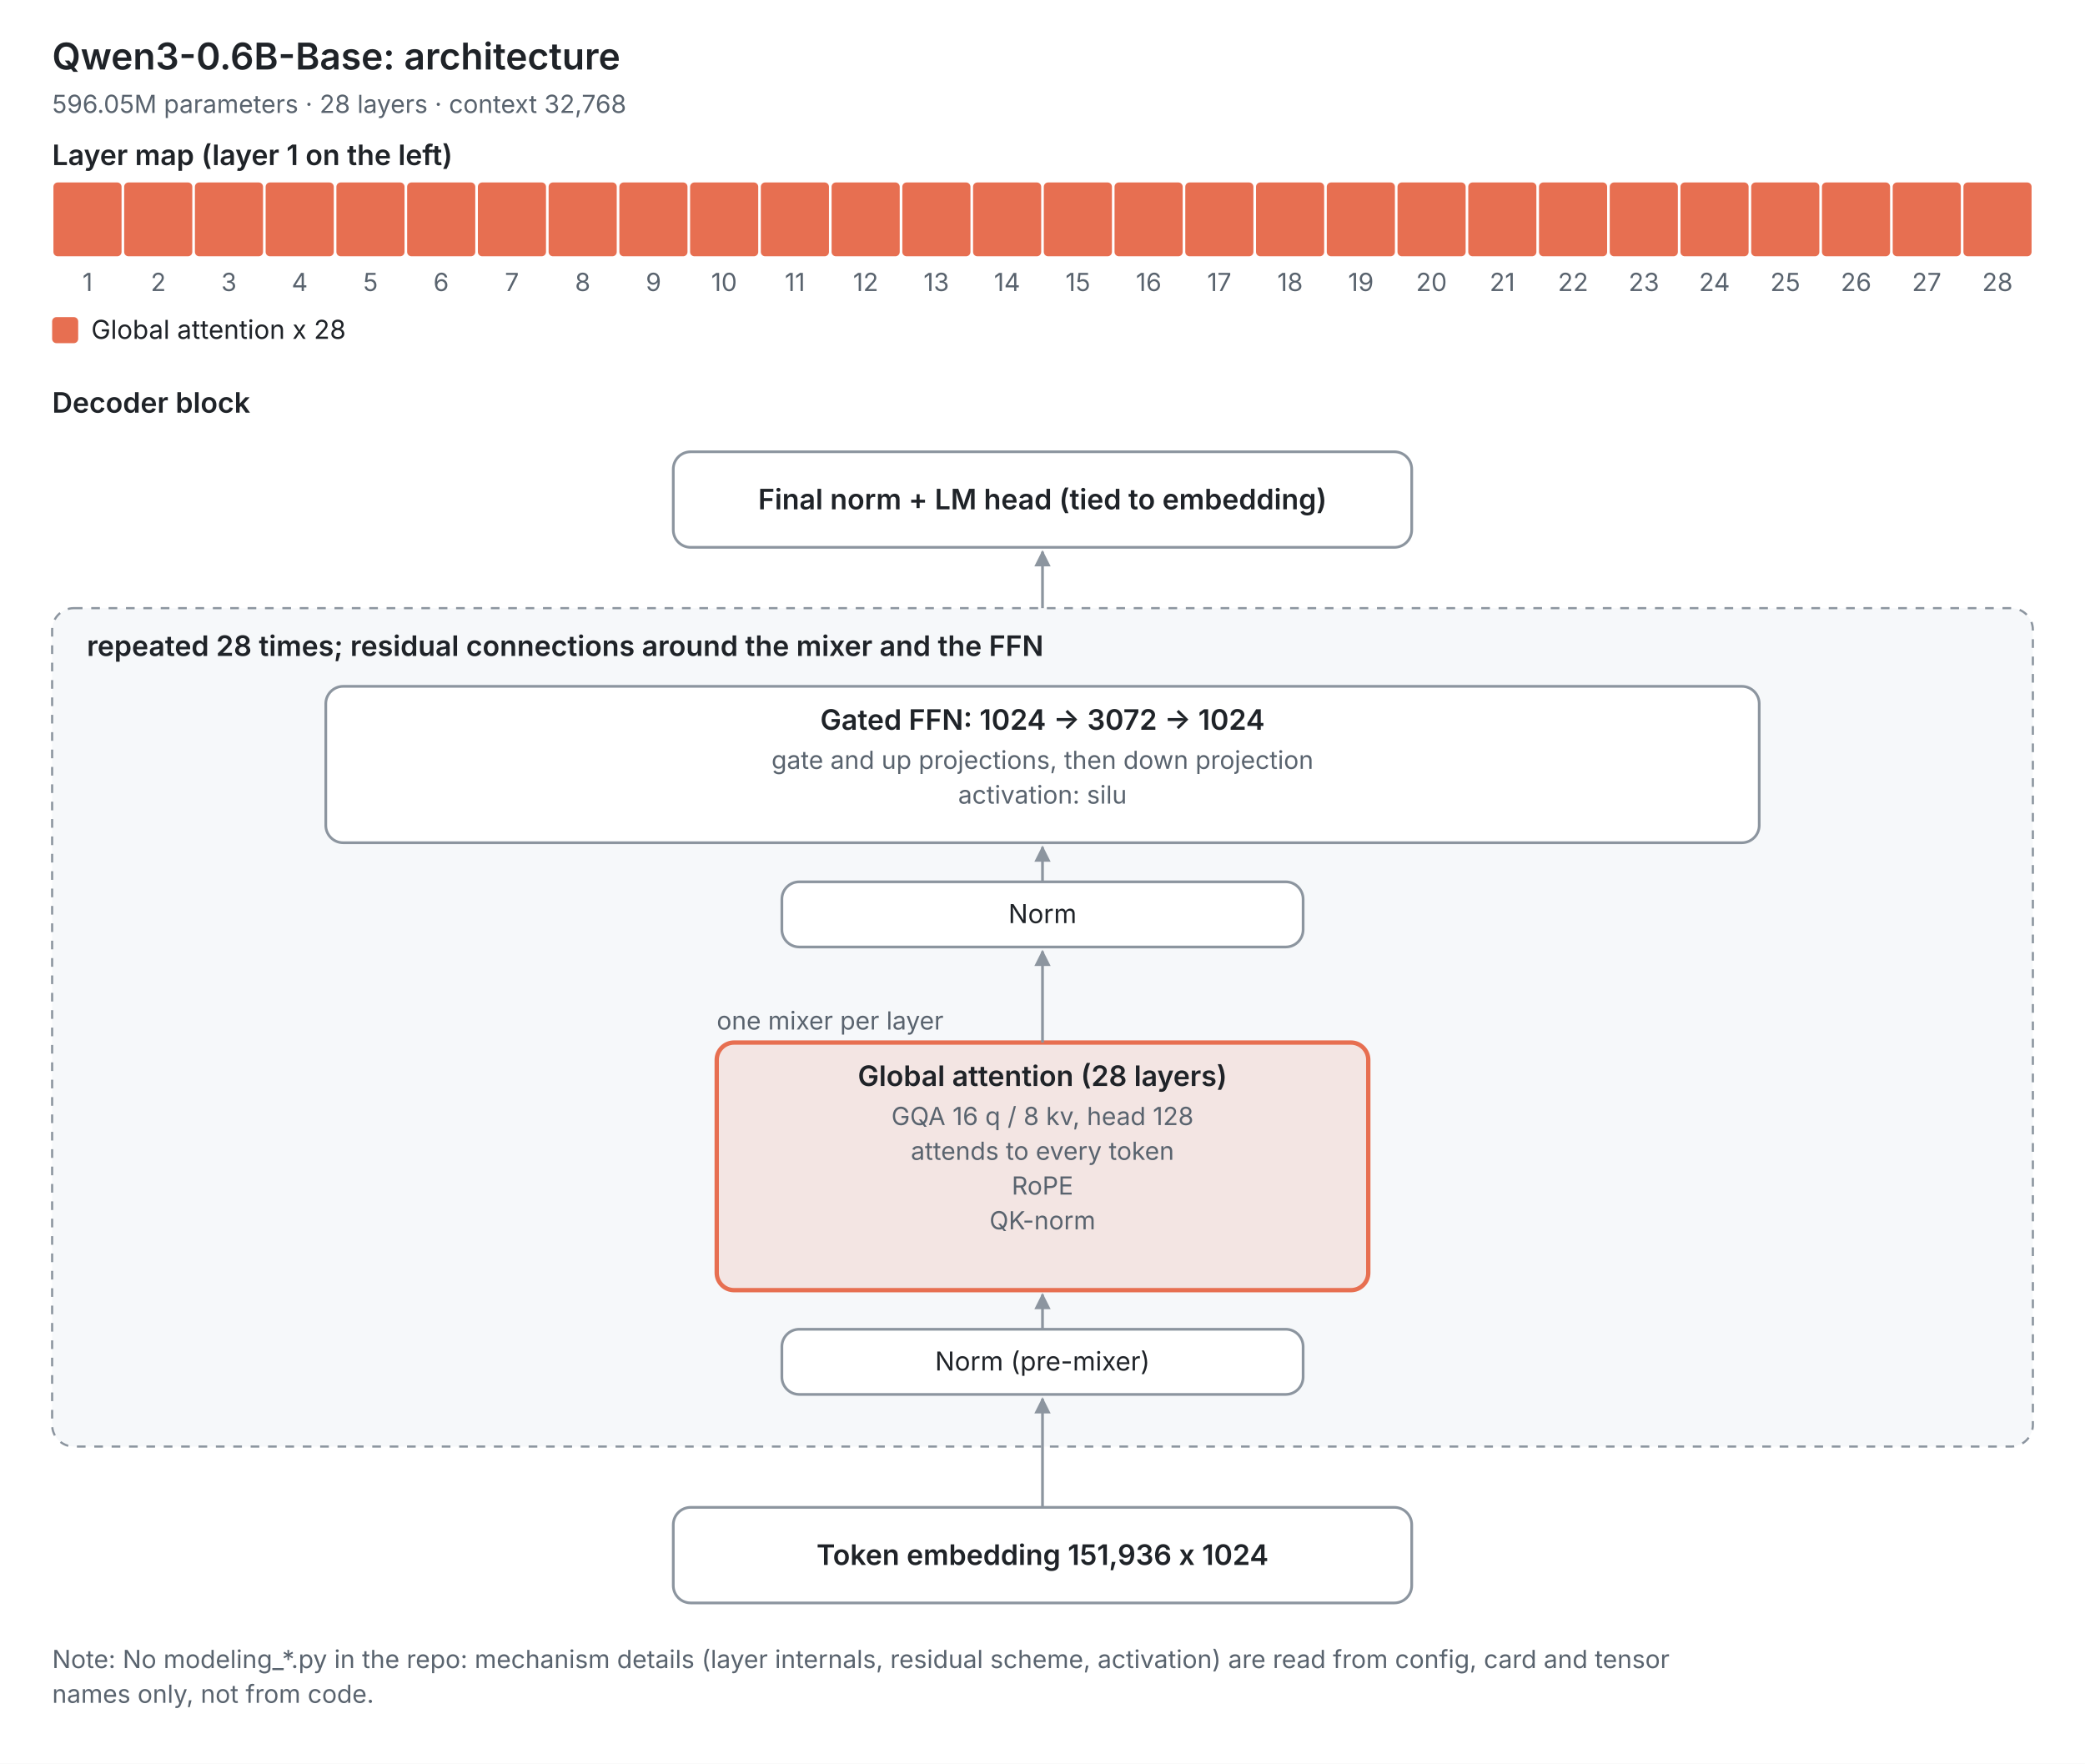
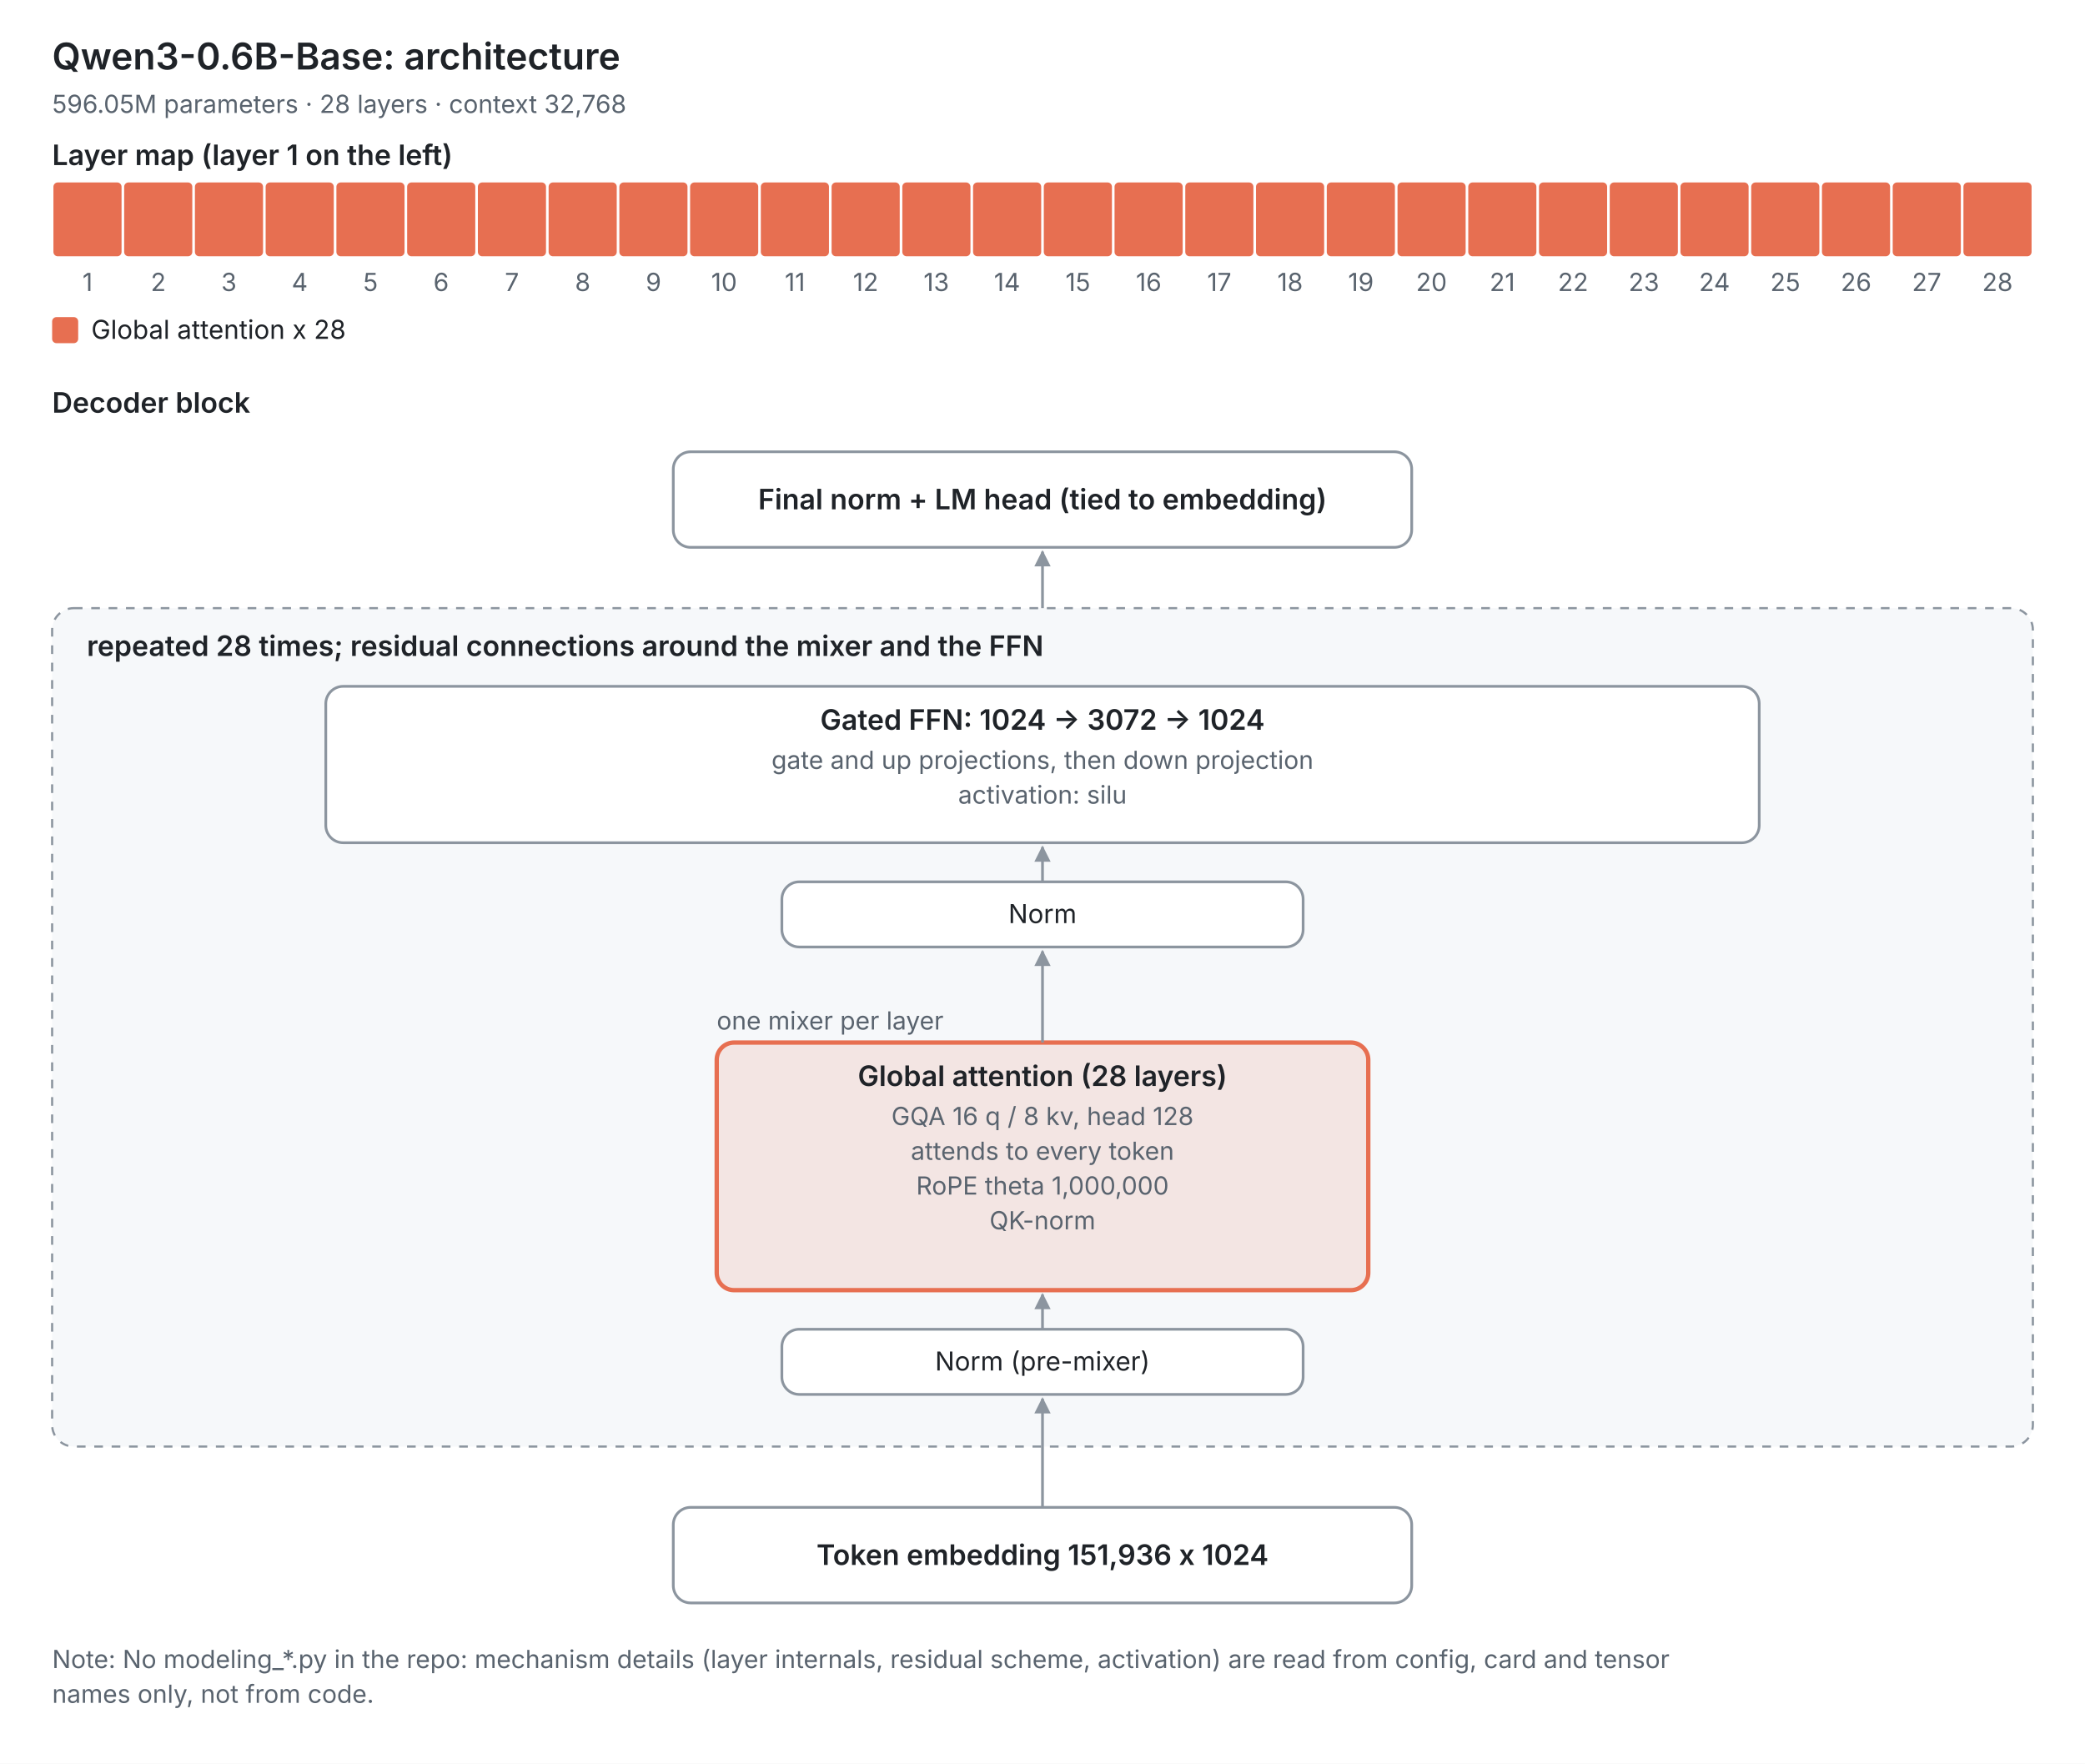
<svg xmlns="http://www.w3.org/2000/svg" viewBox="0 0 960 812" role="img" aria-label="Qwen3-0.6B-Base architecture">
  <style>
.t{font:600 17px system-ui,-apple-system,Segoe UI,sans-serif;fill:#1f2328}
.h{font:600 13px system-ui,-apple-system,Segoe UI,sans-serif;fill:#1f2328}
.b{font:12px system-ui,-apple-system,Segoe UI,sans-serif;fill:#1f2328}
.q{font:11.5px system-ui,-apple-system,Segoe UI,sans-serif;fill:#59636e}
.edge{stroke:#8c959f;stroke-width:1.25;fill:none}
.box{fill:#ffffff;stroke:#8c959f;stroke-width:1.25}
.cont{fill:#f6f8fa;stroke:#8c959f;stroke-width:1;stroke-dasharray:4 4}
.k-kda{fill:#2a9d8f}.k-dsa{fill:#e76f51}.k-mla{fill:#f4a261}.k-conv{fill:#5b7fbf}.k-swa{fill:#8ab17d}.k-full{fill:#e76f51}
.mix.k-kda{fill:#2a9d8f22;stroke:#2a9d8f}.mix.k-dsa{fill:#e76f5122;stroke:#e76f51}.mix.k-mla{fill:#f4a26122;stroke:#f4a261}
.mix.k-conv{fill:#5b7fbf22;stroke:#5b7fbf}.mix.k-swa{fill:#8ab17d22;stroke:#8ab17d}.mix.k-full{fill:#e76f5122;stroke:#e76f51}
.mix{stroke-width:2}
.k-mamba{fill:#a17bbb}.k-mlp{fill:#c69b50}
.mix.k-mamba{fill:#a17bbb22;stroke:#a17bbb}.mix.k-mlp{fill:#c69b5022;stroke:#c69b50}
</style>
  <defs>
    <marker id="ar" viewBox="0 0 10 10" refX="9" refY="5" markerWidth="6" markerHeight="6" orient="auto-start-reverse">
      <path d="M0 0L10 5L0 10z" fill="#8c959f" />
    </marker>
  </defs>
  <rect width="960" height="812" fill="#ffffff" />
  <text x="24.0" y="32.0" class="t" text-anchor="start">Qwen3-0.6B-Base: architecture</text>
  <text x="24.0" y="52.0" class="q" text-anchor="start">596.05M parameters · 28 layers · context 32,768</text>
  <text x="24.0" y="76.0" class="h" text-anchor="start">Layer map (layer 1 on the left)</text>
  <rect x="24.60" y="84" width="31.37" height="34" rx="2" class="k-full" />
  <rect x="57.17" y="84" width="31.37" height="34" rx="2" class="k-full" />
  <rect x="89.74" y="84" width="31.37" height="34" rx="2" class="k-full" />
  <rect x="122.31" y="84" width="31.37" height="34" rx="2" class="k-full" />
  <rect x="154.89" y="84" width="31.37" height="34" rx="2" class="k-full" />
  <rect x="187.46" y="84" width="31.37" height="34" rx="2" class="k-full" />
  <rect x="220.03" y="84" width="31.37" height="34" rx="2" class="k-full" />
  <rect x="252.60" y="84" width="31.37" height="34" rx="2" class="k-full" />
  <rect x="285.17" y="84" width="31.37" height="34" rx="2" class="k-full" />
  <rect x="317.74" y="84" width="31.37" height="34" rx="2" class="k-full" />
  <rect x="350.31" y="84" width="31.37" height="34" rx="2" class="k-full" />
  <rect x="382.89" y="84" width="31.37" height="34" rx="2" class="k-full" />
  <rect x="415.46" y="84" width="31.37" height="34" rx="2" class="k-full" />
  <rect x="448.03" y="84" width="31.37" height="34" rx="2" class="k-full" />
  <rect x="480.60" y="84" width="31.37" height="34" rx="2" class="k-full" />
  <rect x="513.17" y="84" width="31.37" height="34" rx="2" class="k-full" />
  <rect x="545.74" y="84" width="31.37" height="34" rx="2" class="k-full" />
  <rect x="578.31" y="84" width="31.37" height="34" rx="2" class="k-full" />
  <rect x="610.89" y="84" width="31.37" height="34" rx="2" class="k-full" />
  <rect x="643.46" y="84" width="31.37" height="34" rx="2" class="k-full" />
  <rect x="676.03" y="84" width="31.37" height="34" rx="2" class="k-full" />
  <rect x="708.60" y="84" width="31.37" height="34" rx="2" class="k-full" />
  <rect x="741.17" y="84" width="31.37" height="34" rx="2" class="k-full" />
  <rect x="773.74" y="84" width="31.37" height="34" rx="2" class="k-full" />
  <rect x="806.31" y="84" width="31.37" height="34" rx="2" class="k-full" />
  <rect x="838.89" y="84" width="31.37" height="34" rx="2" class="k-full" />
  <rect x="871.46" y="84" width="31.37" height="34" rx="2" class="k-full" />
  <rect x="904.03" y="84" width="31.37" height="34" rx="2" class="k-full" />
  <text x="40.3" y="134.0" class="q" text-anchor="middle">1</text>
  <text x="72.9" y="134.0" class="q" text-anchor="middle">2</text>
  <text x="105.4" y="134.0" class="q" text-anchor="middle">3</text>
  <text x="138.0" y="134.0" class="q" text-anchor="middle">4</text>
  <text x="170.6" y="134.0" class="q" text-anchor="middle">5</text>
  <text x="203.1" y="134.0" class="q" text-anchor="middle">6</text>
  <text x="235.7" y="134.0" class="q" text-anchor="middle">7</text>
  <text x="268.3" y="134.0" class="q" text-anchor="middle">8</text>
  <text x="300.9" y="134.0" class="q" text-anchor="middle">9</text>
  <text x="333.4" y="134.0" class="q" text-anchor="middle">10</text>
  <text x="366.0" y="134.0" class="q" text-anchor="middle">11</text>
  <text x="398.6" y="134.0" class="q" text-anchor="middle">12</text>
  <text x="431.1" y="134.0" class="q" text-anchor="middle">13</text>
  <text x="463.7" y="134.0" class="q" text-anchor="middle">14</text>
  <text x="496.3" y="134.0" class="q" text-anchor="middle">15</text>
  <text x="528.9" y="134.0" class="q" text-anchor="middle">16</text>
  <text x="561.4" y="134.0" class="q" text-anchor="middle">17</text>
  <text x="594.0" y="134.0" class="q" text-anchor="middle">18</text>
  <text x="626.6" y="134.0" class="q" text-anchor="middle">19</text>
  <text x="659.1" y="134.0" class="q" text-anchor="middle">20</text>
  <text x="691.7" y="134.0" class="q" text-anchor="middle">21</text>
  <text x="724.3" y="134.0" class="q" text-anchor="middle">22</text>
  <text x="756.9" y="134.0" class="q" text-anchor="middle">23</text>
  <text x="789.4" y="134.0" class="q" text-anchor="middle">24</text>
  <text x="822.0" y="134.0" class="q" text-anchor="middle">25</text>
  <text x="854.6" y="134.0" class="q" text-anchor="middle">26</text>
  <text x="887.1" y="134.0" class="q" text-anchor="middle">27</text>
  <text x="919.7" y="134.0" class="q" text-anchor="middle">28</text>
  <rect x="24" y="146" width="12" height="12" rx="2" class="k-full" />
  <text x="42.0" y="156.0" class="b" text-anchor="start">Global attention x 28</text>
  <text x="24.0" y="190.0" class="h" text-anchor="start">Decoder block</text>
  <rect x="310.0" y="208.0" width="340.0" height="44.0" rx="8" class="box" />
  <text x="480.0" y="234.5" class="h" text-anchor="middle">Final norm + LM head (tied to embedding)</text>
  <rect x="24" y="280" width="912" height="386" rx="10" class="cont" />
  <text x="40.0" y="302.0" class="h" text-anchor="start">repeated 28 times; residual connections around the mixer and the FFN</text>
  <rect x="150.0" y="316.0" width="660.0" height="72.0" rx="8" class="box" />
  <text x="480.0" y="336.0" class="h" text-anchor="middle">Gated FFN: 1024 -&gt; 3072 -&gt; 1024</text>
  <text x="480.0" y="354.0" class="q" text-anchor="middle">gate and up projections, then down projection</text>
  <text x="480.0" y="370.0" class="q" text-anchor="middle">activation: silu</text>
  <rect x="360.0" y="406.0" width="240.0" height="30.0" rx="8" class="box" />
  <text x="480.0" y="425.0" class="b" text-anchor="middle">Norm</text>
  <rect x="330.0" y="480.0" width="300.0" height="114.0" rx="8" class="mix k-full" />
  <text x="480.0" y="500.0" class="h" text-anchor="middle">Global attention (28 layers)</text>
  <text x="480.0" y="518.0" class="q" text-anchor="middle">GQA 16 q / 8 kv, head 128</text>
  <text x="480.0" y="534.0" class="q" text-anchor="middle">attends to every token</text>
-   <text x="480.0" y="550.0" class="q" text-anchor="middle">RoPE</text>
+   <text x="480.0" y="550.0" class="q" text-anchor="middle">RoPE theta 1,000,000</text>
  <text x="480.0" y="566.0" class="q" text-anchor="middle">QK-norm</text>
  <text x="330.0" y="474.0" class="q" text-anchor="start">one mixer per layer</text>
  <rect x="360.0" y="612.0" width="240.0" height="30.0" rx="8" class="box" />
  <text x="480.0" y="631.0" class="b" text-anchor="middle">Norm (pre-mixer)</text>
  <path d="M480.0 406V390" class="edge" marker-end="url(#ar)" />
  <path d="M480.0 480V438" class="edge" marker-end="url(#ar)" />
  <path d="M480.0 612V596" class="edge" marker-end="url(#ar)" />
  <path d="M480.0 280V254" class="edge" marker-end="url(#ar)" />
  <path d="M480.0 694V644" class="edge" marker-end="url(#ar)" />
  <rect x="310.0" y="694.0" width="340.0" height="44.0" rx="8" class="box" />
  <text x="480.0" y="720.5" class="h" text-anchor="middle">Token embedding 151,936 x 1024</text>
  <text x="24.0" y="768.0" class="q" text-anchor="start">Note: No modeling_*.py in the repo: mechanism details (layer internals, residual scheme, activation) are read from config, card and tensor </text>
  <text x="24.0" y="784.0" class="q" text-anchor="start">names only, not from code. </text>
</svg>
